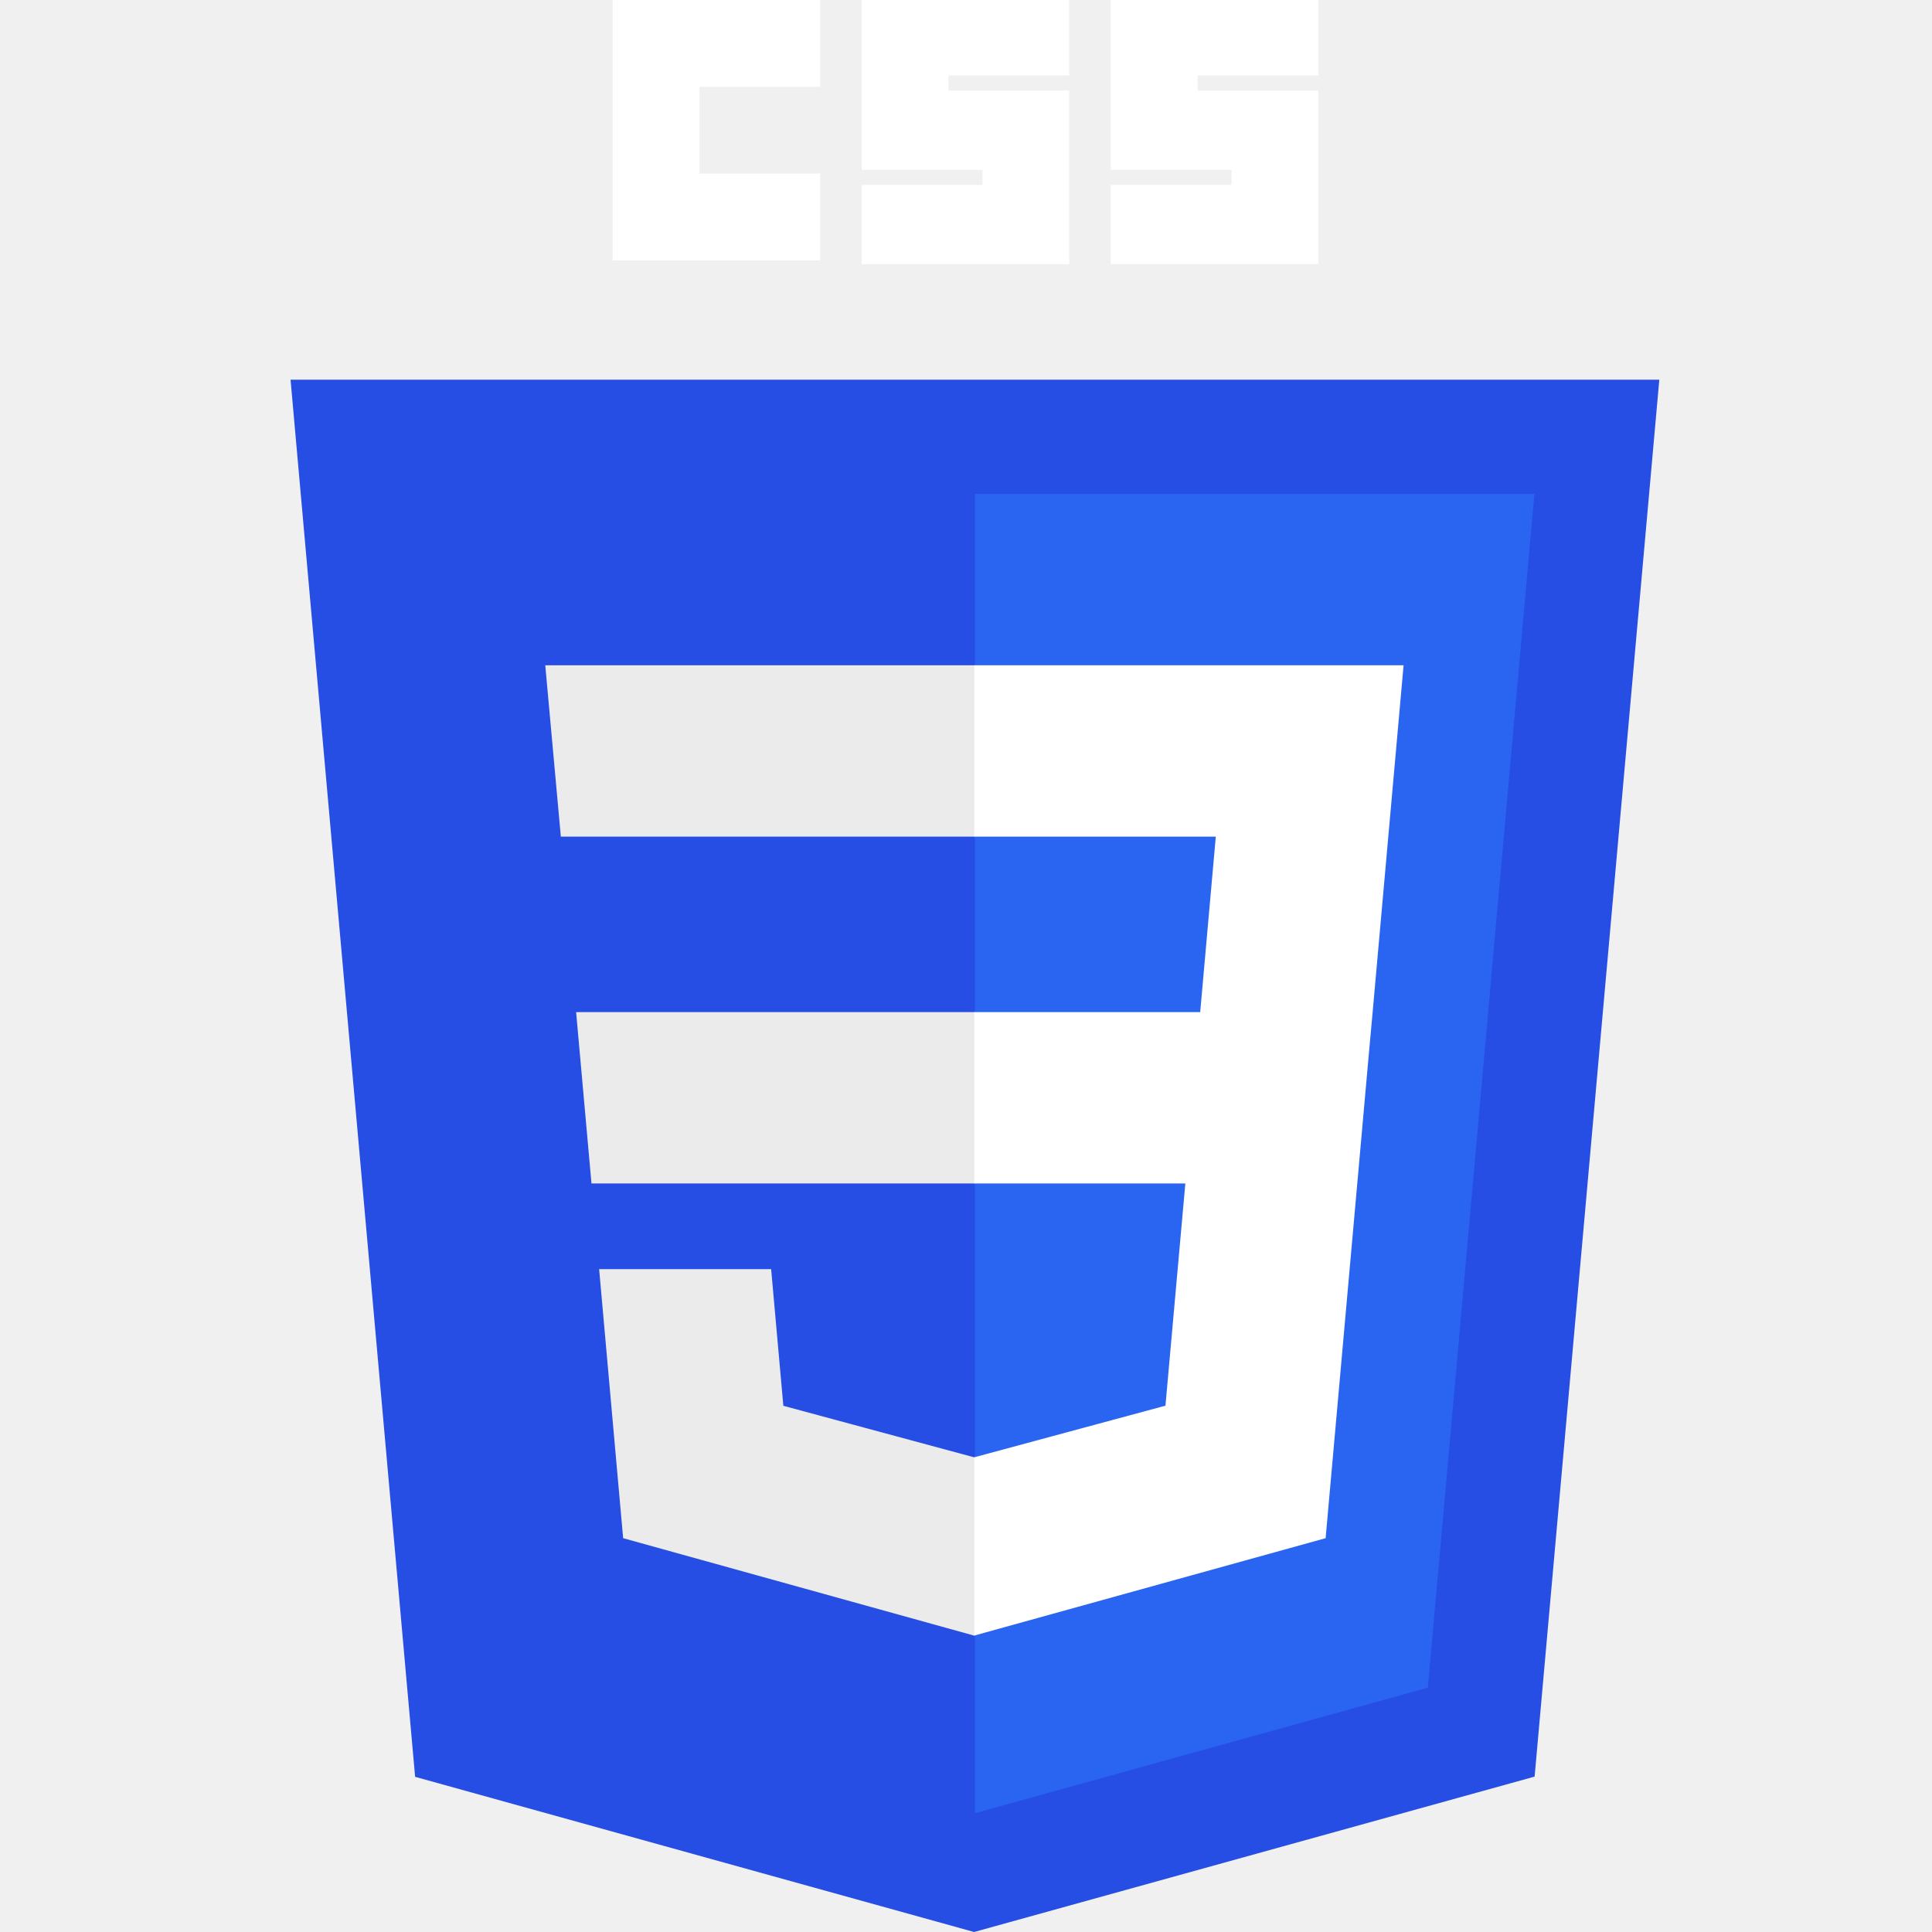
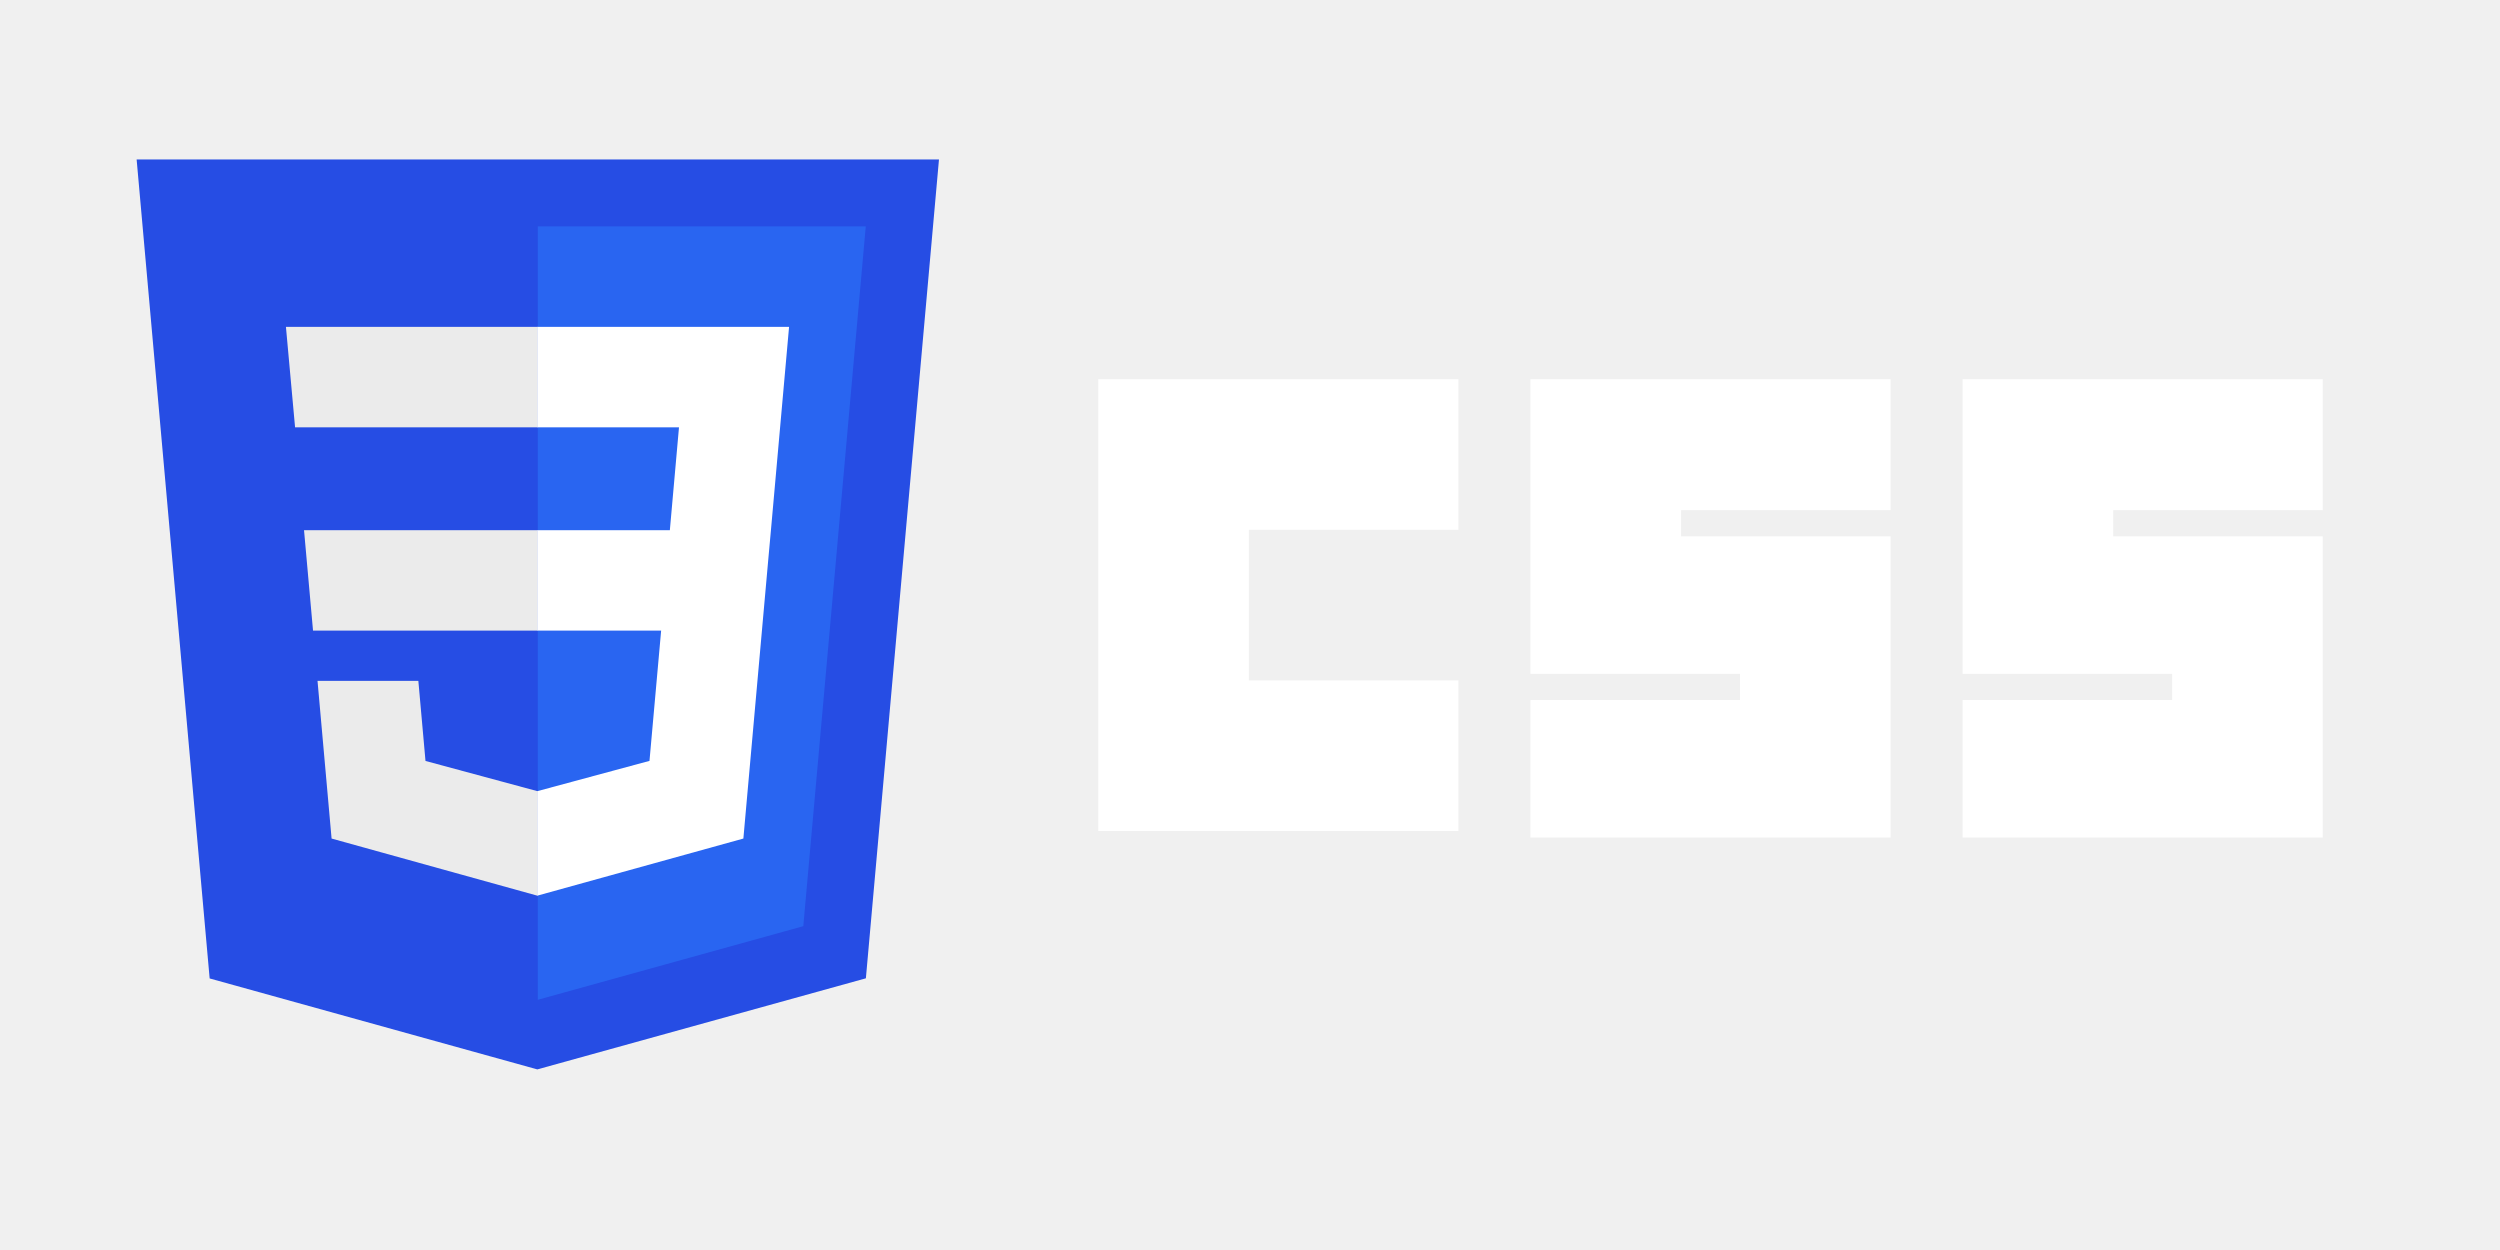
- <svg xmlns="http://www.w3.org/2000/svg" width="256" height="256" viewBox="0 0 240 240" id="svg3476" fill="#fff" version="1.1">
+ <svg xmlns="http://www.w3.org/2000/svg" width="120" height="60" viewBox="0 0 120 60" id="svg3476" version="1.1" fill="#fff">
  <defs id="defs3478" />
-   <g id="layer1" transform="translate(-193.633,-548.3622)">
-     <g id="g3013" transform="matrix(0.46875,0,0,0.46875,194.7425,548.3622)">
-       <polygon id="polygon2989" points="107.644,470.877 74.633,100.62 437.367,100.62 404.321,470.819 255.778,512 " style="fill:#264de4" />
-       <polygon id="polygon2991" points="376.03,447.246 404.27,130.894 256,130.894 256,480.523 " style="fill:#2965f1" />
-       <polygon id="polygon2993" points="150.31,268.217 154.38,313.627 256,313.627 256,268.217 " style="fill:#ebebeb" />
-       <polygon id="polygon2995" points="146.26,221.716 256,221.716 256,176.305 255.843,176.305 142.132,176.305 " style="fill:#ebebeb" />
-       <polygon id="polygon2997" points="255.791,433.457 256,433.399 256,386.153 255.801,386.206 205.227,372.55 201.994,336.333 177.419,336.333 156.409,336.333 162.771,407.634 " style="fill:#ebebeb" />
-       <path id="path2999" d="m 160,0 h 55 v 23 h -32 v 23 h 32 v 23 h -55 z" />
-       <path id="path3001" d="m 226,0 h 55 v 20 h -32 v 4 h 32 V 70 H 226 V 49 h 32 v -4 h -32 z" />
-       <path id="path3003" d="m 292,0 h 55 v 20 h -32 v 4 h 32 V 70 H 292 V 49 h 32 v -4 h -32 z" />
-       <polygon id="polygon3005" points="369.597,176.305 255.843,176.305 255.843,221.716 319.831,221.716 315.699,268.217 255.843,268.217 255.843,313.627 311.761,313.627 306.49,372.521 255.843,386.191 255.843,433.435 348.937,407.634 349.62,399.962 360.291,280.411 361.399,268.217 " style="fill:#ffffff" />
+   <g id="layer1" transform="translate(-193.633,-732.1122)">
+     <g id="g29" transform="translate(-10.82113,3.115173)">
+       <path style="stroke-width:0.314" id="path2999" d="m 257.17,747.198 h 17.287 v 7.229 h -10.058 v 7.229 h 10.058 v 7.229 h -17.287 z" />
+       <path style="stroke-width:0.314" id="path3001" d="m 277.915,747.198 h 17.287 v 6.286 h -10.058 v 1.257 h 10.058 v 14.458 h -17.287 v -6.601 h 10.058 v -1.257 h -10.058 z" />
+       <path style="stroke-width:0.314" id="path3003" d="m 298.659,747.198 h 17.287 v 6.286 h -10.058 v 1.257 h 10.058 v 14.458 h -17.287 v -6.601 h 10.058 v -1.257 h -10.058 z" />
+     </g>
+     <g id="g37" transform="matrix(0.6040062,0,0,0.6040062,83.23574,307.2679)">
+       <polygon transform="matrix(0.1757812,0,0,0.1757812,180.5139,698.3622)" id="polygon2989" points="404.321,470.819 255.778,512 107.644,470.877 74.633,100.62 437.367,100.62 " style="fill:#264de4" />
+       <polygon transform="matrix(0.1757812,0,0,0.1757812,180.5139,698.3622)" id="polygon2991" points="256,480.523 376.03,447.246 404.27,130.894 256,130.894 " style="fill:#2965f1" />
+       <polygon transform="matrix(0.1757812,0,0,0.1757812,180.5139,698.3622)" id="polygon2993" points="256,268.217 150.31,268.217 154.38,313.627 256,313.627 " style="fill:#ebebeb" />
+       <polygon transform="matrix(0.1757812,0,0,0.1757812,180.5139,698.3622)" id="polygon2995" points="255.843,176.305 142.132,176.305 146.26,221.716 256,221.716 256,176.305 " style="fill:#ebebeb" />
+       <polygon transform="matrix(0.1757812,0,0,0.1757812,180.5139,698.3622)" id="polygon2997" points="255.801,386.206 205.227,372.55 201.994,336.333 177.419,336.333 156.409,336.333 162.771,407.634 255.791,433.457 256,433.399 256,386.153 " style="fill:#ebebeb" />
+       <polygon transform="matrix(0.1757812,0,0,0.1757812,180.5139,698.3622)" id="polygon3005" points="319.831,221.716 315.699,268.217 255.843,268.217 255.843,313.627 311.761,313.627 306.49,372.521 255.843,386.191 255.843,433.435 348.937,407.634 349.62,399.962 360.291,280.411 361.399,268.217 369.597,176.305 255.843,176.305 255.843,221.716 " style="fill:#ffffff" />
    </g>
  </g>
</svg>
